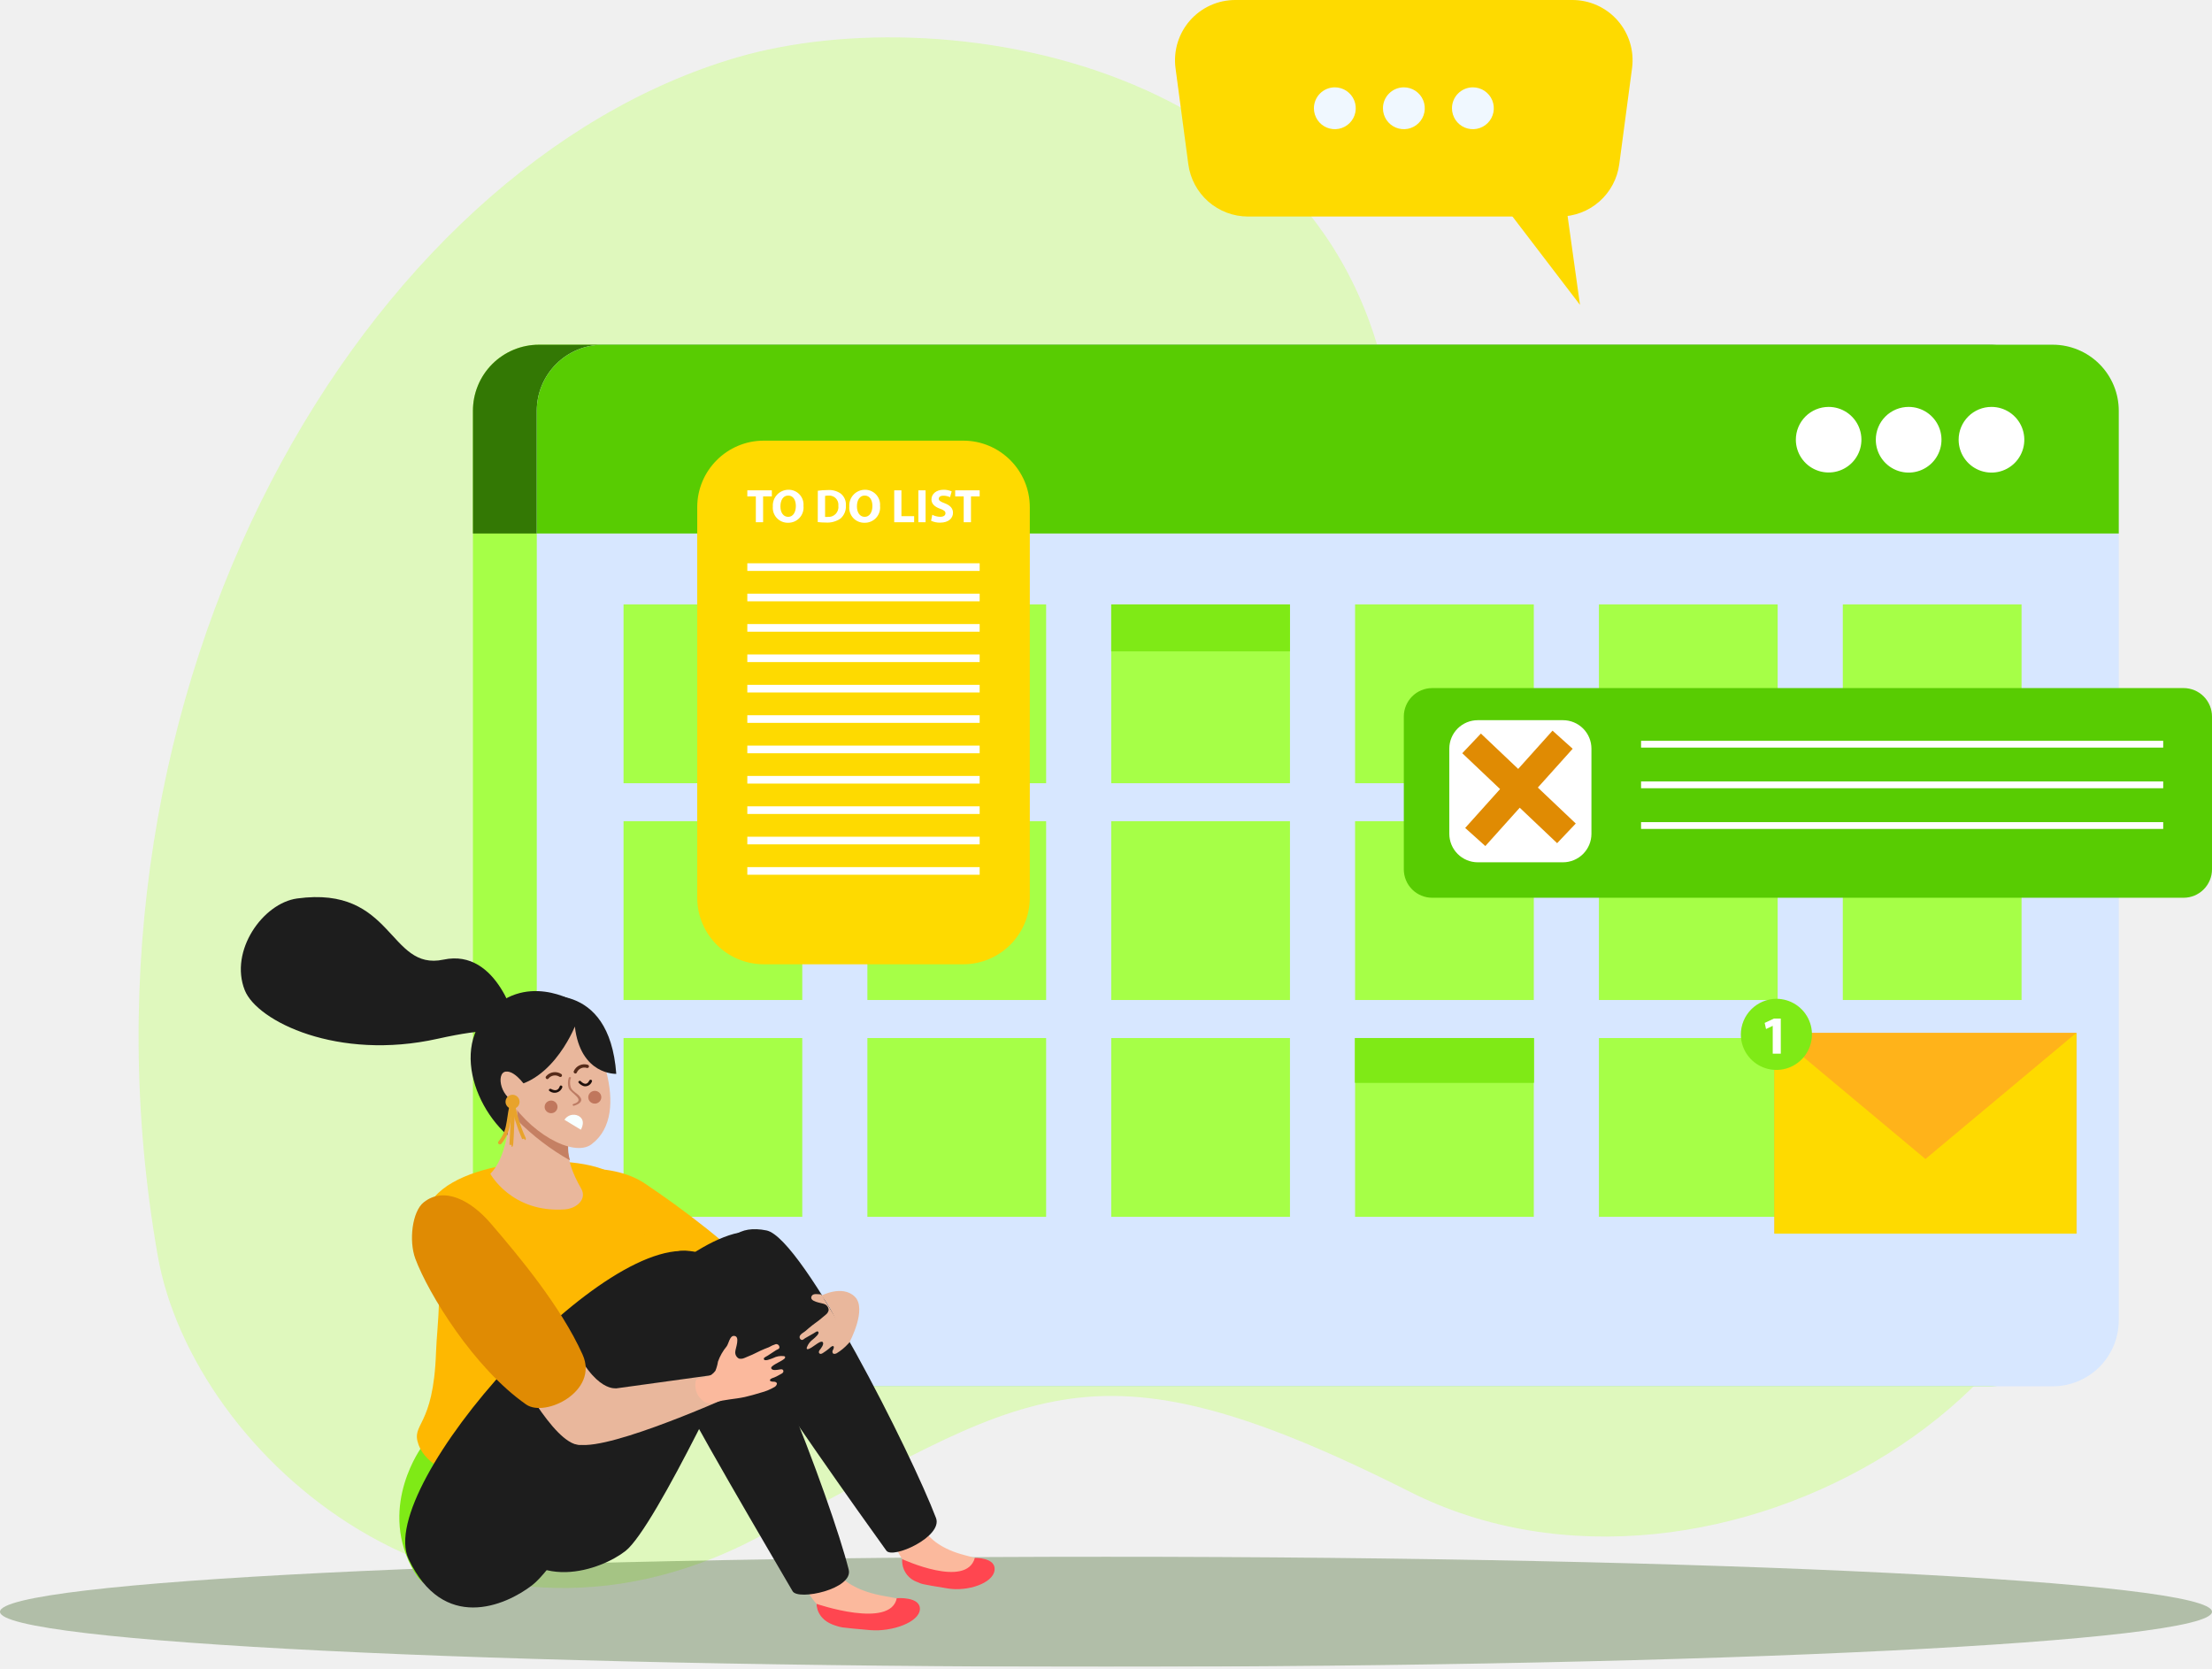
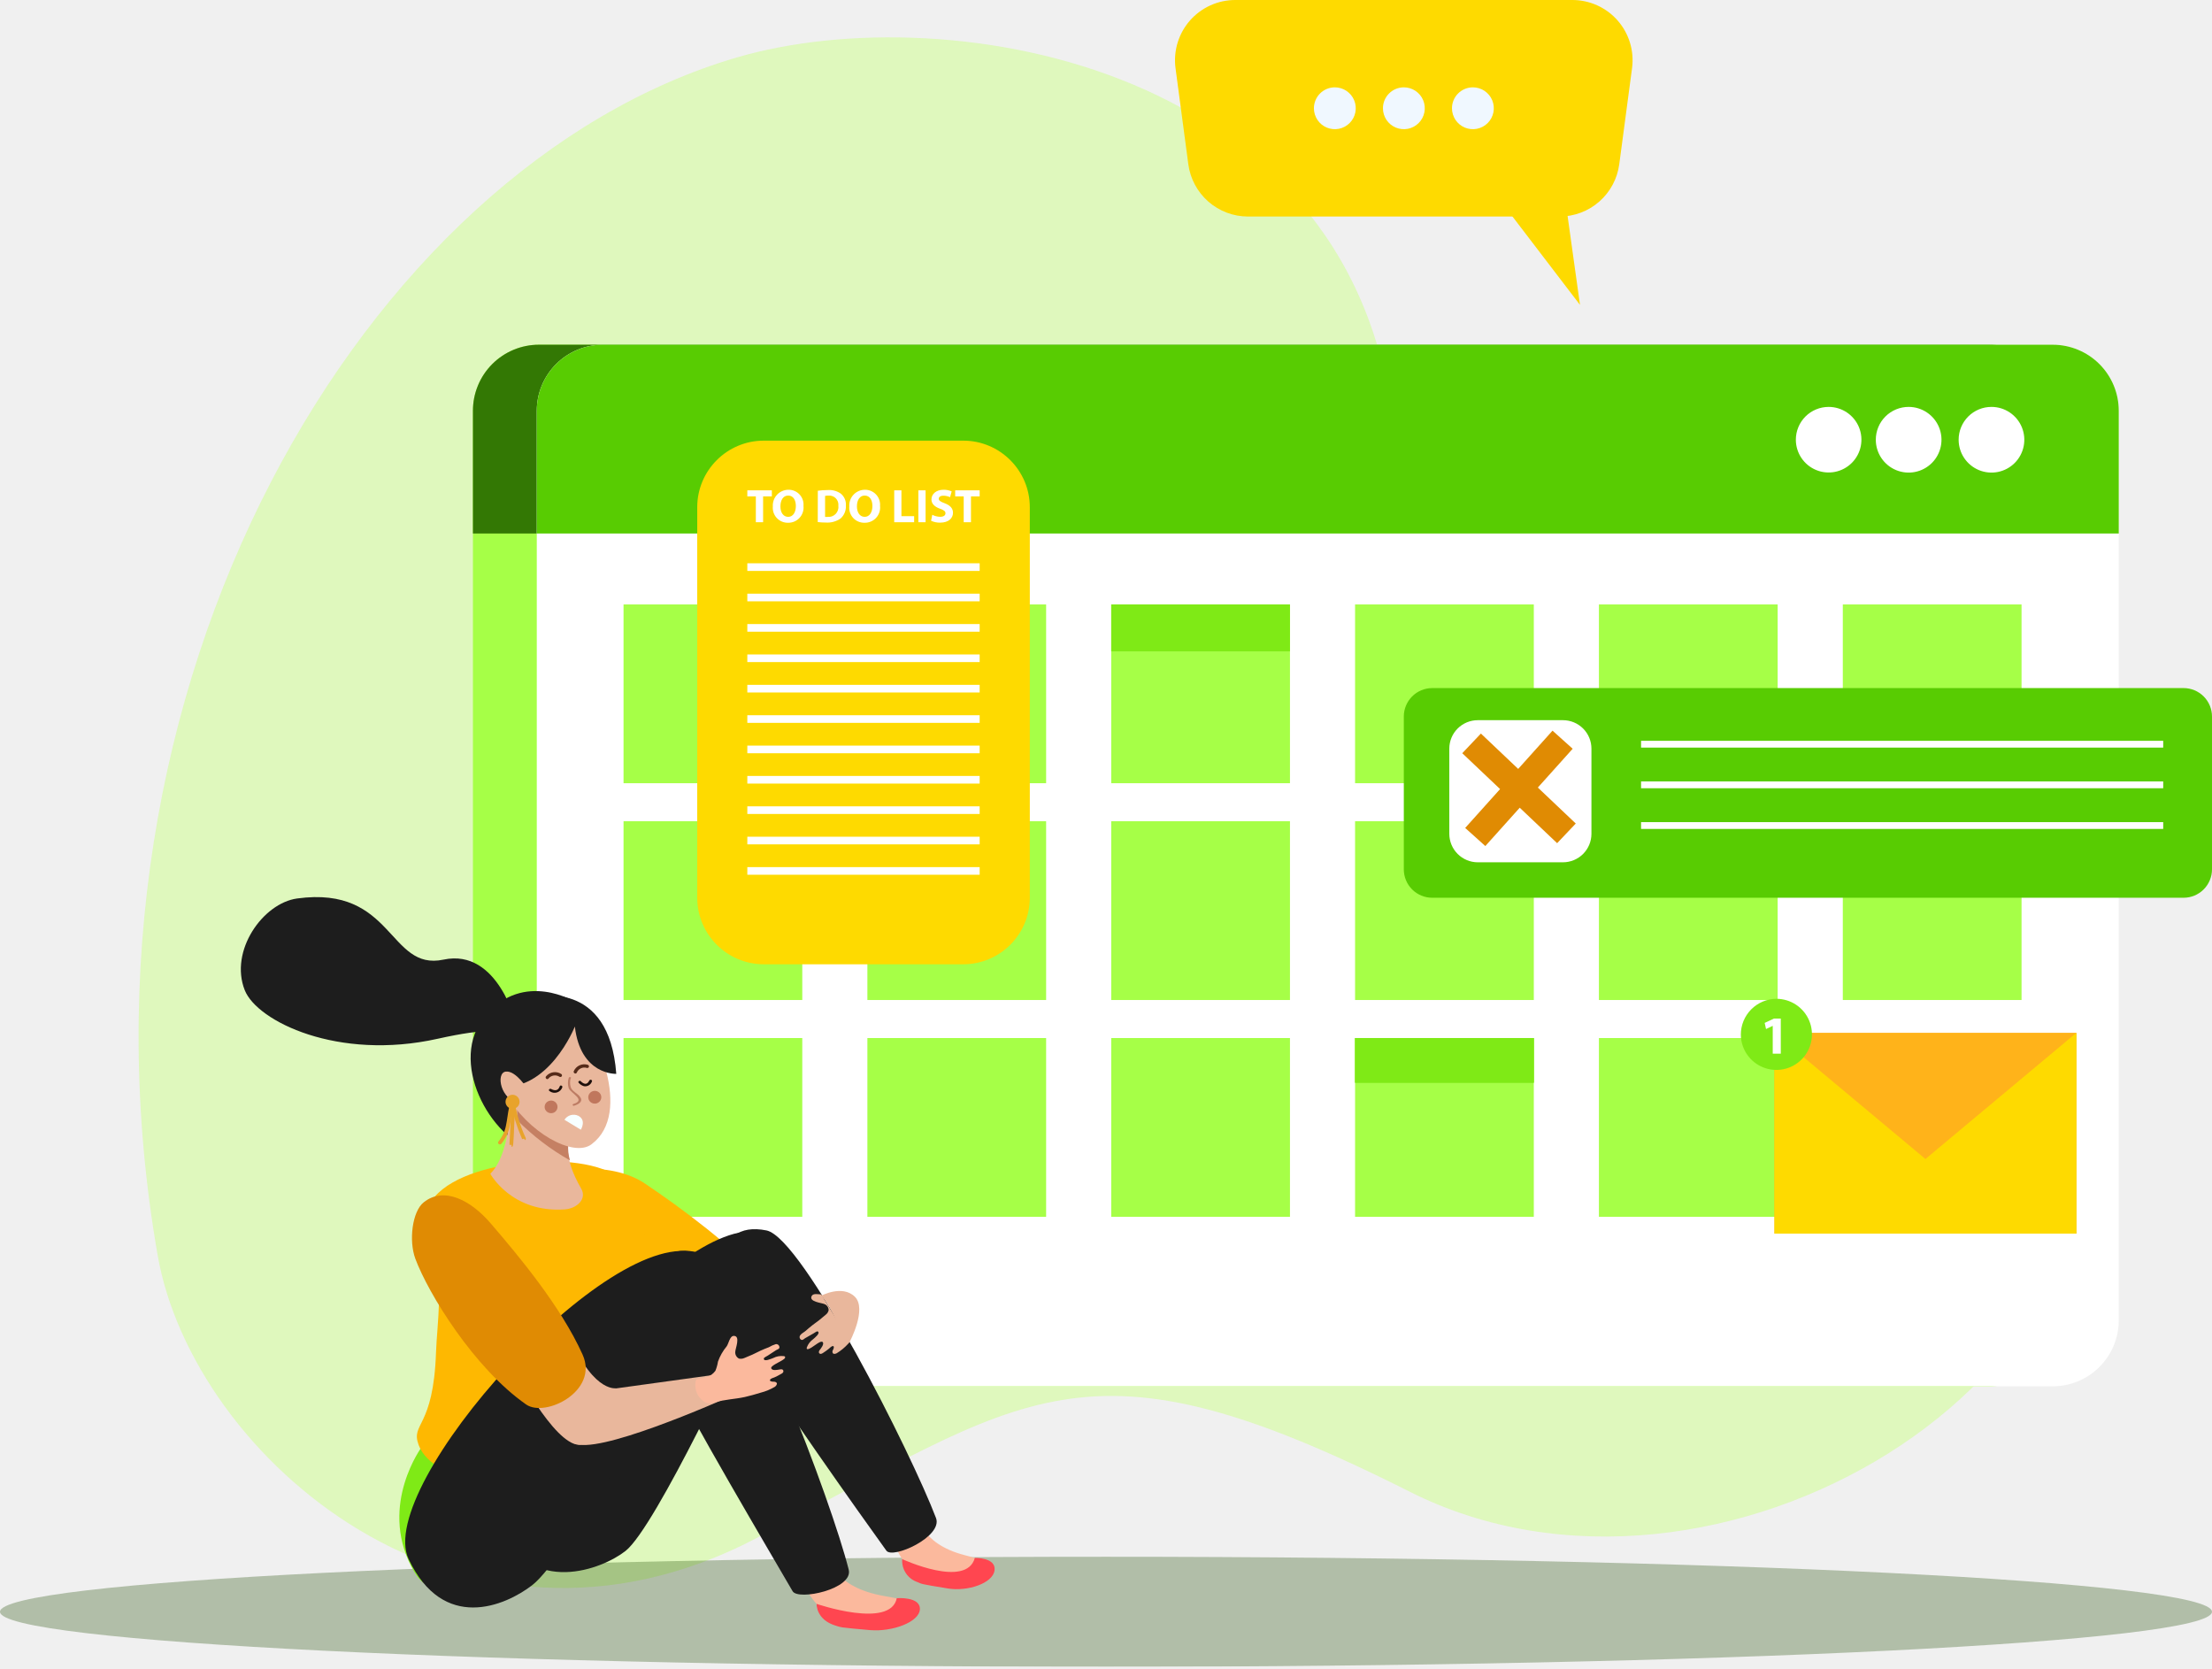
<svg xmlns="http://www.w3.org/2000/svg" width="423" height="319" viewBox="0 0 423 319" fill="none">
  <g clip-path="url(#clip0_1061_266)">
    <mask id="mask0_1061_266" style="mask-type:luminance" maskUnits="userSpaceOnUse" x="0" y="0" width="423" height="319">
      <path d="M423 0H0V318.69H423V0Z" fill="white" />
    </mask>
    <g mask="url(#mask0_1061_266)">
      <path d="M269.6 285.22C207.14 253.76 196.77 266.87 144.6 294.12C88.19 323.65 36.87 278.44 30.16 240.06C11 130.6 70 31.78 140.85 11C181.61 -0.94 260.85 12.55 266.68 84.09C269.34 116.62 255.16 146.27 290.21 158.53C326.47 171.21 381.84 141.89 397.3 203.03C412.62 263.67 328 314.63 269.6 285.22Z" fill="#CEFF8A" fill-opacity="0.5" />
      <path d="M423 308.17C423 313.98 328.31 318.69 211.5 318.69C94.69 318.69 0 314 0 308.17C0 302.34 94.69 297.65 211.5 297.65C328.31 297.65 423 302.36 423 308.17Z" fill="#204B03" fill-opacity="0.3" />
      <path d="M90.44 252.42C90.438 254.078 90.762 255.721 91.394 257.253C92.027 258.786 92.955 260.179 94.126 261.353C95.297 262.527 96.688 263.459 98.219 264.095C99.751 264.731 101.392 265.059 103.05 265.06H380.33C381.993 265.065 383.641 264.742 385.178 264.109C386.716 263.476 388.113 262.546 389.291 261.372C390.468 260.197 391.401 258.802 392.038 257.266C392.675 255.73 393.002 254.083 393 252.42V78.55C393.002 76.891 392.676 75.247 392.042 73.714C391.408 72.18 390.478 70.787 389.305 69.613C388.132 68.439 386.739 67.508 385.206 66.873C383.673 66.237 382.03 65.91 380.37 65.91H103.05C101.392 65.912 99.751 66.24 98.219 66.876C96.688 67.512 95.297 68.443 94.126 69.617C92.955 70.791 92.027 72.184 91.394 73.717C90.762 75.25 90.438 76.892 90.44 78.55V252.42Z" fill="#A6FF47" />
      <path d="M103.05 65.91H380.33C381.993 65.905 383.641 66.228 385.178 66.861C386.716 67.494 388.113 68.424 389.291 69.599C390.468 70.773 391.401 72.168 392.038 73.705C392.675 75.241 393.002 76.887 393 78.55V102H90.44V78.55C90.438 76.892 90.762 75.25 91.394 73.717C92.027 72.184 92.955 70.791 94.126 69.617C95.297 68.443 96.688 67.512 98.219 66.876C99.751 66.24 101.392 65.912 103.05 65.91Z" fill="#337804" />
      <path d="M362.34 84.08C362.342 85.32 362.711 86.531 363.401 87.561C364.092 88.59 365.072 89.392 366.217 89.865C367.363 90.338 368.624 90.461 369.839 90.218C371.055 89.975 372.171 89.377 373.047 88.5C373.923 87.623 374.519 86.505 374.76 85.289C375.001 84.073 374.876 82.813 374.402 81.668C373.927 80.523 373.123 79.544 372.092 78.856C371.061 78.167 369.85 77.8 368.61 77.8C367.785 77.799 366.969 77.96 366.207 78.275C365.445 78.591 364.752 79.053 364.17 79.637C363.587 80.22 363.126 80.913 362.812 81.676C362.498 82.438 362.337 83.255 362.34 84.08Z" fill="white" />
      <path d="M346.49 84.08C346.49 85.322 346.858 86.535 347.548 87.568C348.238 88.6 349.218 89.405 350.365 89.881C351.512 90.356 352.774 90.481 353.992 90.24C355.21 89.998 356.329 89.401 357.207 88.524C358.086 87.647 358.685 86.529 358.928 85.311C359.172 84.094 359.049 82.831 358.575 81.683C358.101 80.536 357.298 79.554 356.267 78.863C355.235 78.172 354.022 77.802 352.78 77.8C351.954 77.797 351.136 77.958 350.372 78.272C349.609 78.587 348.915 79.049 348.33 79.633C347.746 80.216 347.282 80.909 346.967 81.673C346.651 82.436 346.489 83.254 346.49 84.08Z" fill="white" />
      <path d="M331.21 84.08C331.212 85.319 331.581 86.53 332.271 87.559C332.961 88.589 333.94 89.391 335.085 89.864C336.23 90.338 337.49 90.461 338.706 90.219C339.921 89.977 341.037 89.38 341.914 88.503C342.79 87.627 343.387 86.511 343.629 85.296C343.871 84.08 343.748 82.82 343.275 81.675C342.801 80.53 341.999 79.55 340.97 78.861C339.94 78.171 338.729 77.802 337.49 77.8C336.665 77.799 335.848 77.96 335.085 78.275C334.323 78.59 333.63 79.053 333.046 79.636C332.463 80.22 332 80.912 331.685 81.675C331.37 82.438 331.209 83.255 331.21 84.08Z" fill="white" />
-       <path d="M102.65 252.42C102.648 254.078 102.972 255.721 103.604 257.253C104.237 258.786 105.165 260.179 106.336 261.353C107.507 262.527 108.898 263.459 110.429 264.095C111.961 264.731 113.602 265.059 115.26 265.06H392.54C394.2 265.06 395.843 264.733 397.376 264.098C398.909 263.462 400.302 262.531 401.475 261.357C402.648 260.184 403.578 258.79 404.212 257.257C404.846 255.723 405.172 254.08 405.17 252.42V78.55C405.172 76.891 404.846 75.247 404.212 73.714C403.578 72.18 402.648 70.787 401.475 69.613C400.302 68.439 398.909 67.508 397.376 66.873C395.843 66.237 394.2 65.91 392.54 65.91H115.26C113.602 65.912 111.961 66.24 110.429 66.876C108.898 67.512 107.507 68.443 106.336 69.617C105.165 70.791 104.237 72.184 103.604 73.717C102.972 75.25 102.648 76.892 102.65 78.55V252.42Z" fill="#D7E7FF" />
+       <path d="M102.65 252.42C102.648 254.078 102.972 255.721 103.604 257.253C104.237 258.786 105.165 260.179 106.336 261.353C107.507 262.527 108.898 263.459 110.429 264.095C111.961 264.731 113.602 265.059 115.26 265.06H392.54C394.2 265.06 395.843 264.733 397.376 264.098C398.909 263.462 400.302 262.531 401.475 261.357C402.648 260.184 403.578 258.79 404.212 257.257C404.846 255.723 405.172 254.08 405.17 252.42V78.55C405.172 76.891 404.846 75.247 404.212 73.714C403.578 72.18 402.648 70.787 401.475 69.613C400.302 68.439 398.909 67.508 397.376 66.873C395.843 66.237 394.2 65.91 392.54 65.91H115.26C113.602 65.912 111.961 66.24 110.429 66.876C108.898 67.512 107.507 68.443 106.336 69.617C105.165 70.791 104.237 72.184 103.604 73.717C102.972 75.25 102.648 76.892 102.65 78.55V252.42Z" fill="white" />
      <path d="M115.26 65.91H392.54C394.2 65.91 395.843 66.237 397.376 66.873C398.909 67.508 400.302 68.439 401.475 69.613C402.648 70.787 403.578 72.18 404.212 73.714C404.846 75.247 405.172 76.891 405.17 78.55V102H102.65V78.55C102.648 76.892 102.972 75.25 103.604 73.717C104.237 72.184 105.165 70.791 106.336 69.617C107.507 68.443 108.898 67.512 110.429 66.876C111.961 66.24 113.602 65.912 115.26 65.91Z" fill="#58CC02" />
      <path d="M374.55 84.08C374.55 85.322 374.918 86.536 375.608 87.569C376.298 88.602 377.279 89.406 378.427 89.882C379.574 90.357 380.837 90.481 382.055 90.239C383.273 89.997 384.392 89.399 385.27 88.52C386.149 87.642 386.747 86.523 386.989 85.305C387.231 84.087 387.107 82.824 386.632 81.677C386.156 80.529 385.352 79.548 384.319 78.858C383.286 78.168 382.072 77.8 380.83 77.8C380.005 77.799 379.188 77.96 378.425 78.275C377.663 78.59 376.97 79.053 376.386 79.636C375.803 80.22 375.34 80.912 375.025 81.675C374.71 82.438 374.548 83.255 374.55 84.08Z" fill="white" />
      <path d="M358.71 84.08C358.71 85.322 359.078 86.535 359.768 87.568C360.457 88.6 361.437 89.405 362.584 89.881C363.731 90.356 364.994 90.481 366.211 90.24C367.429 89.998 368.548 89.401 369.427 88.524C370.306 87.647 370.905 86.529 371.148 85.311C371.392 84.094 371.269 82.831 370.795 81.683C370.321 80.536 369.518 79.554 368.486 78.863C367.455 78.172 366.242 77.802 365 77.8C364.174 77.797 363.356 77.958 362.592 78.272C361.828 78.587 361.134 79.049 360.55 79.633C359.965 80.216 359.502 80.909 359.186 81.673C358.871 82.436 358.709 83.254 358.71 84.08Z" fill="white" />
      <path d="M343.42 84.08C343.422 85.319 343.791 86.53 344.481 87.559C345.17 88.589 346.15 89.391 347.295 89.864C348.44 90.338 349.7 90.461 350.916 90.219C352.131 89.977 353.247 89.38 354.123 88.503C355 87.627 355.597 86.511 355.839 85.296C356.081 84.08 355.958 82.82 355.485 81.675C355.011 80.53 354.209 79.55 353.18 78.861C352.15 78.171 350.939 77.802 349.7 77.8C348.875 77.799 348.058 77.96 347.295 78.275C346.533 78.59 345.84 79.053 345.256 79.636C344.673 80.22 344.21 80.912 343.895 81.675C343.58 82.438 343.419 83.255 343.42 84.08Z" fill="white" />
      <path d="M153.42 115.57H119.24V149.75H153.42V115.57Z" fill="#A6FF47" />
      <path d="M200.05 115.57H165.87V149.75H200.05V115.57Z" fill="#A6FF47" />
      <path d="M246.68 115.57H212.5V149.75H246.68V115.57Z" fill="#A6FF47" />
      <path d="M293.31 115.57H259.13V149.75H293.31V115.57Z" fill="#A6FF47" />
      <path d="M339.94 115.57H305.76V149.75H339.94V115.57Z" fill="#A6FF47" />
      <path d="M386.58 115.57H352.4V149.75H386.58V115.57Z" fill="#A6FF47" />
      <path d="M153.42 157.02H119.24V191.2H153.42V157.02Z" fill="#A6FF47" />
      <path d="M200.05 157.02H165.87V191.2H200.05V157.02Z" fill="#A6FF47" />
      <path d="M246.68 157.02H212.5V191.2H246.68V157.02Z" fill="#A6FF47" />
      <path d="M293.31 157.02H259.13V191.2H293.31V157.02Z" fill="#A6FF47" />
      <path d="M339.94 157.02H305.76V191.2H339.94V157.02Z" fill="#A6FF47" />
      <path d="M386.58 157.02H352.4V191.2H386.58V157.02Z" fill="#A6FF47" />
      <path d="M153.42 198.47H119.24V232.65H153.42V198.47Z" fill="#A6FF47" />
      <path d="M200.05 198.47H165.87V232.65H200.05V198.47Z" fill="#A6FF47" />
      <path d="M246.68 198.47H212.5V232.65H246.68V198.47Z" fill="#A6FF47" />
      <path d="M293.31 198.47H259.13V232.65H293.31V198.47Z" fill="#A6FF47" />
      <path d="M339.94 198.47H305.76V232.65H339.94V198.47Z" fill="#A6FF47" />
      <path d="M386.58 198.47H352.4V232.65H386.58V198.47Z" fill="#A6FF47" />
      <path d="M423 166.22C422.998 167.659 422.425 169.038 421.407 170.056C420.389 171.074 419.01 171.647 417.57 171.65H273.88C273.167 171.65 272.461 171.509 271.802 171.236C271.143 170.963 270.545 170.563 270.041 170.059C269.536 169.555 269.136 168.956 268.864 168.298C268.591 167.639 268.45 166.933 268.45 166.22V137C268.45 135.559 269.022 134.176 270.04 133.156C271.058 132.137 272.439 131.562 273.88 131.56H417.57C419.011 131.562 420.392 132.137 421.41 133.156C422.428 134.176 423 135.559 423 137V166.22Z" fill="#58CC02" />
      <path d="M304.33 159.43C304.328 160.872 303.754 162.254 302.734 163.274C301.715 164.294 300.332 164.868 298.89 164.87H282.59C281.148 164.868 279.766 164.294 278.747 163.274C277.727 162.254 277.153 160.872 277.15 159.43V143.13C277.153 141.689 277.727 140.308 278.747 139.29C279.767 138.272 281.149 137.7 282.59 137.7H298.89C300.331 137.7 301.714 138.272 302.734 139.29C303.753 140.308 304.328 141.689 304.33 143.13V159.43Z" fill="white" />
      <path d="M413.67 141.64H313.82V142.94H413.67V141.64Z" fill="white" />
      <path d="M413.67 149.41H313.82V150.71H413.67V149.41Z" fill="white" />
      <path d="M413.67 157.19H313.82V158.49H413.67V157.19Z" fill="white" />
      <path d="M283.192 140.254L279.628 144.013L297.768 161.215L301.333 157.457L283.192 140.254Z" fill="#E08B03" />
      <path d="M296.888 139.702L280.186 158.304L284.04 161.764L300.742 143.162L296.888 139.702Z" fill="#E08B03" />
      <path d="M246.68 115.57H212.5V124.54H246.68V115.57Z" fill="#7FEA16" />
      <path d="M293.31 198.47H259.13V207.01H293.31V198.47Z" fill="#7FEA16" />
      <path d="M387.1 198.47H352.77V207.01H387.1V198.47Z" fill="#7FEA16" />
      <path d="M184.19 84.25H146.07C139.034 84.25 133.33 89.954 133.33 96.99V171.63C133.33 178.666 139.034 184.37 146.07 184.37H184.19C191.226 184.37 196.93 178.666 196.93 171.63V96.99C196.93 89.954 191.226 84.25 184.19 84.25Z" fill="#FEDA00" />
      <path d="M144.54 94.91H142.91V93.75H147.6V94.91H145.93V99.85H144.54V94.91Z" fill="white" />
      <path d="M153.65 96.73C153.695 97.145 153.65 97.565 153.518 97.961C153.386 98.357 153.171 98.72 152.886 99.025C152.602 99.331 152.255 99.572 151.869 99.731C151.483 99.891 151.067 99.965 150.65 99.95C150.252 99.953 149.858 99.873 149.493 99.714C149.128 99.555 148.8 99.322 148.531 99.029C148.261 98.736 148.056 98.39 147.929 98.013C147.801 97.636 147.754 97.236 147.79 96.84C147.763 96.429 147.82 96.018 147.959 95.63C148.097 95.243 148.314 94.888 148.595 94.588C148.876 94.288 149.216 94.049 149.594 93.886C149.972 93.723 150.379 93.639 150.79 93.64C151.187 93.635 151.58 93.714 151.944 93.871C152.309 94.028 152.636 94.259 152.906 94.55C153.175 94.842 153.38 95.186 153.509 95.561C153.637 95.937 153.685 96.335 153.65 96.73ZM149.24 96.82C149.24 98.01 149.8 98.82 150.73 98.82C151.66 98.82 152.19 97.93 152.19 96.75C152.19 95.57 151.67 94.75 150.72 94.75C149.77 94.75 149.24 95.63 149.24 96.82Z" fill="white" />
      <path d="M156.39 93.83C157.009 93.74 157.634 93.696 158.26 93.7C159.144 93.627 160.027 93.86 160.76 94.36C161.101 94.632 161.371 94.985 161.546 95.385C161.72 95.786 161.793 96.224 161.76 96.66C161.788 97.118 161.713 97.578 161.54 98.003C161.367 98.429 161.1 98.811 160.76 99.12C159.939 99.7 158.943 99.979 157.94 99.91C157.419 99.911 156.898 99.881 156.38 99.82L156.39 93.83ZM157.78 98.83C157.94 98.841 158.1 98.841 158.26 98.83C158.543 98.858 158.83 98.821 159.097 98.723C159.365 98.625 159.607 98.468 159.805 98.263C160.003 98.058 160.152 97.811 160.241 97.54C160.331 97.27 160.357 96.982 160.32 96.7C160.35 96.439 160.321 96.176 160.235 95.928C160.15 95.681 160.009 95.456 159.825 95.269C159.641 95.083 159.417 94.941 159.17 94.852C158.924 94.764 158.66 94.733 158.4 94.76C158.192 94.754 157.983 94.775 157.78 94.82V98.83Z" fill="white" />
      <path d="M168.29 96.73C168.335 97.145 168.29 97.565 168.158 97.961C168.026 98.357 167.811 98.72 167.526 99.025C167.242 99.331 166.895 99.572 166.509 99.731C166.123 99.891 165.708 99.965 165.29 99.95C164.891 99.956 164.494 99.877 164.127 99.72C163.759 99.563 163.429 99.33 163.157 99.037C162.886 98.743 162.679 98.396 162.55 98.018C162.421 97.639 162.374 97.238 162.41 96.84C162.383 96.429 162.44 96.018 162.579 95.63C162.717 95.243 162.934 94.888 163.215 94.588C163.496 94.288 163.836 94.049 164.214 93.886C164.592 93.723 164.999 93.639 165.41 93.64C165.808 93.636 166.202 93.715 166.567 93.871C166.932 94.028 167.261 94.259 167.532 94.55C167.803 94.84 168.01 95.184 168.141 95.56C168.271 95.935 168.322 96.334 168.29 96.73ZM163.87 96.82C163.87 98.01 164.44 98.82 165.36 98.82C166.28 98.82 166.83 97.93 166.83 96.75C166.83 95.57 166.3 94.75 165.35 94.75C164.4 94.75 163.87 95.63 163.87 96.82Z" fill="white" />
      <path d="M171 93.75H172.38V98.69H174.81V99.85H171V93.75Z" fill="white" />
      <path d="M177 93.75V99.85H175.62V93.75H177Z" fill="white" />
      <path d="M178.28 98.43C178.751 98.671 179.271 98.801 179.8 98.81C180.44 98.81 180.8 98.54 180.8 98.14C180.8 97.74 180.51 97.55 179.8 97.28C178.8 96.93 178.12 96.37 178.12 95.49C178.12 94.49 178.99 93.64 180.43 93.64C180.966 93.633 181.497 93.738 181.99 93.95L181.68 95.06C181.279 94.874 180.842 94.778 180.4 94.78C179.8 94.78 179.52 95.04 179.52 95.37C179.52 95.7 179.86 95.93 180.65 96.22C181.73 96.63 182.24 97.22 182.24 98.04C182.24 99.04 181.45 99.93 179.77 99.93C179.177 99.941 178.589 99.818 178.05 99.57L178.28 98.43Z" fill="white" />
      <path d="M184.29 94.91H182.66V93.75H187.34V94.91H185.68V99.85H184.29V94.91Z" fill="white" />
      <path d="M187.34 107.7H142.91V109.16H187.34V107.7Z" fill="white" />
      <path d="M187.34 113.51H142.91V114.97H187.34V113.51Z" fill="white" />
      <path d="M187.34 119.32H142.91V120.78H187.34V119.32Z" fill="white" />
      <path d="M187.34 125.13H142.91V126.59H187.34V125.13Z" fill="white" />
      <path d="M187.34 130.94H142.91V132.4H187.34V130.94Z" fill="white" />
      <path d="M187.34 136.75H142.91V138.21H187.34V136.75Z" fill="white" />
      <path d="M187.34 142.56H142.91V144.02H187.34V142.56Z" fill="white" />
      <path d="M187.34 148.36H142.91V149.82H187.34V148.36Z" fill="white" />
      <path d="M187.34 154.17H142.91V155.63H187.34V154.17Z" fill="white" />
      <path d="M187.34 159.98H142.91V161.44H187.34V159.98Z" fill="white" />
      <path d="M187.34 165.79H142.91V167.25H187.34V165.79Z" fill="white" />
      <path d="M293.31 198.47H259.13V207.01H293.31V198.47Z" fill="#7FEA16" />
      <path d="M123.3 226.27C116.76 221.89 104.91 222.94 101.89 227.4C100.25 229.83 105.54 235.71 107.77 238.9C111.68 244.52 127.16 255.24 139.58 258.81C144.12 260.12 152.71 251.65 147.14 245.81C139.83 238.05 130.43 231.06 123.3 226.27Z" fill="#FEB801" />
      <path d="M170.31 293.22C170.31 293.22 172.31 300.74 177.54 302.22C182.77 303.7 185.47 303.61 189.54 300.69C191.33 299.4 187.84 298.21 184.43 297.33C175.78 295.1 175.43 289.46 175.43 289.46L170.31 293.22Z" fill="#FBB99D" />
      <path d="M172.53 298.1C172.53 298.1 184.79 303.78 186.42 297.87C186.42 297.87 190.52 297.76 190.19 300.25C189.86 302.74 185.04 304.32 181.3 303.72C175.71 302.82 176.3 302.85 175.46 302.5C174.551 302.199 173.768 301.602 173.237 300.805C172.706 300.007 172.457 299.055 172.53 298.1Z" fill="#FF4650" />
      <path d="M142.63 254.83C142.63 254.83 125.47 291.92 119.63 296.53C115.1 300.11 101.63 305.15 95.7 292.36C89.77 279.57 131.22 230.36 146.09 235.87C159.59 240.9 142.63 254.83 142.63 254.83Z" fill="#1D1D1D" />
      <path d="M179 290.26C174.32 277.94 153.56 236.7 146.59 235.26C135.89 233.1 135.83 245.73 143.15 258.12C147.88 266.12 164.49 289.55 169.49 296.47C170.67 298.18 180.31 293.82 179 290.26Z" fill="#1D1D1D" />
      <path d="M153.19 302C153.19 302 156.19 309.3 162.13 310.44C168.07 311.58 171.04 311.33 175.24 308.19C177.08 306.81 173.1 305.85 169.24 305.19C159.45 303.53 158.51 297.98 158.51 297.98L153.19 302Z" fill="#FBB99D" />
      <path d="M156.16 306.66C156.16 306.66 170.31 311.51 171.49 305.57C171.49 305.57 176.01 305.21 175.91 307.68C175.81 310.15 170.64 312.02 166.44 311.68C160.17 311.14 160.87 311.13 159.86 310.84C156 309.7 156.16 306.66 156.16 306.66Z" fill="#FF4650" />
      <path d="M80.72 276.55C80.72 276.55 72.49 287.55 78.65 299.49C84.81 311.43 85.2 287.11 85.2 287.11C85.2 287.11 86.11 279.75 80.72 276.55Z" fill="#7FEA16" />
      <path d="M118.14 225.15C112 219.72 86.53 221.39 82.07 230.41C82.619 233.659 82.83 236.957 82.7 240.25C84.94 244.54 83.56 253.3 83.38 258.57C82.88 273.19 78.5 272 80.05 276.26C82.84 283.9 100.76 286.07 112.52 282.26C116.68 280.91 123.34 269.36 122.14 267.4C111.56 250.26 128 256.52 126.46 247.23C125.64 242.22 120.6 227.33 118.14 225.15Z" fill="#FEB801" />
      <path d="M126.32 248.55C125.849 249.794 125.076 250.9 124.07 251.77C121.07 254.19 117.18 252.7 114.2 251.03C113.58 250.69 113.11 251.68 113.72 252.03C116.95 253.84 121.06 255.26 124.39 252.91C125.806 251.885 126.857 250.435 127.39 248.77C127.6 248.09 126.52 247.9 126.31 248.56L126.32 248.55Z" fill="#2F7EDD" />
      <path d="M110.28 251.25C106.46 255.7 100.89 255.95 96.71 251.79C96.21 251.29 95.5 252.13 96 252.62C100.6 257.19 106.88 256.89 111.11 251.96C111.184 251.848 111.216 251.713 111.197 251.579C111.179 251.446 111.112 251.324 111.01 251.237C110.908 251.149 110.777 251.102 110.642 251.105C110.508 251.107 110.379 251.159 110.28 251.25Z" fill="#E08B03" />
      <path d="M129.46 260.45C129.46 260.45 108.46 298.01 101.75 303.1C96.56 307.1 84.75 312.1 78.14 298.1C71.53 284.1 116.66 233.71 133.54 239.66C148.86 245.08 129.46 260.45 129.46 260.45Z" fill="#1D1D1D" />
      <path d="M162.3 300.11C159.08 287.31 142.3 242.43 134.87 239.88C123.44 235.96 121.41 248.25 127.51 261.57C131.51 270.2 147.15 296.64 151.57 304.24C152.65 306.09 163.23 303.81 162.3 300.11Z" fill="#1D1D1D" />
      <path d="M97.45 260.37C98.45 261.45 105.77 276.03 110.71 276.25C114.29 276.41 117.71 265.43 117.71 265.43C117.71 265.43 112.88 266.21 108.21 253.69C104.31 243.14 97.45 260.37 97.45 260.37Z" fill="#E9B79C" />
      <path d="M112.09 276.28C120.29 275.95 142.67 265.65 142.67 265.65L138.16 262.65L110.25 266.5C110.25 266.5 103.89 276.59 112.09 276.28Z" fill="#E9B79C" />
      <path d="M136.81 262.09C137.041 261.524 137.205 260.934 137.3 260.33C137.68 259.271 138.241 258.286 138.96 257.42C139.34 256.92 139.54 255.42 140.33 255.42C141.64 255.42 140.64 257.8 140.61 258.42C140.574 258.689 140.624 258.963 140.751 259.203C140.878 259.443 141.077 259.638 141.32 259.76C141.655 259.832 142.005 259.797 142.32 259.66C143.374 259.249 144.405 258.781 145.41 258.26C145.94 258.01 146.48 257.8 147.03 257.59C147.444 257.34 147.887 257.142 148.35 257C148.436 256.987 148.524 256.993 148.608 257.017C148.692 257.041 148.77 257.083 148.837 257.14C148.903 257.197 148.956 257.268 148.993 257.347C149.03 257.426 149.049 257.512 149.05 257.6C149.05 257.94 148.68 257.99 148.43 258.14C147.88 258.48 147.33 258.84 146.79 259.21C146.67 259.28 146.08 259.57 146.07 259.73C146 260.51 147.6 259.73 147.85 259.66C148.479 259.331 149.195 259.202 149.9 259.29C150 259.29 150.1 259.35 150.14 259.44C150.18 259.53 150.08 259.73 149.96 259.82C149.26 260.37 148.37 260.65 147.68 261.22C147.57 261.31 147.45 261.44 147.48 261.58C147.59 262.16 148.73 261.9 149.11 261.84C149.49 261.78 149.65 261.79 149.77 262C149.804 262.073 149.816 262.154 149.806 262.234C149.795 262.313 149.762 262.389 149.71 262.45C149.599 262.565 149.467 262.657 149.32 262.72C148.912 262.96 148.492 263.177 148.06 263.37C147.84 263.44 147.2 263.62 147.24 263.93C147.247 263.96 147.261 263.987 147.28 264.012C147.299 264.036 147.323 264.056 147.35 264.07C147.55 264.163 147.77 264.201 147.99 264.18C148.21 264.18 148.47 264.26 148.55 264.46C148.63 264.66 148.42 264.98 148.2 265.14C147.346 265.65 146.423 266.034 145.46 266.28C144.46 266.59 143.46 266.87 142.46 267.1C140.56 267.53 138.55 267.55 136.7 268.15C136.423 268.255 136.134 268.326 135.84 268.36C135.278 268.352 134.739 268.135 134.33 267.75C133.912 267.413 133.574 266.988 133.339 266.506C133.104 266.024 132.978 265.496 132.97 264.96C132.97 264.62 132.97 263.96 133.23 263.73C133.523 263.615 133.835 263.551 134.15 263.54C134.49 263.481 134.824 263.394 135.15 263.28C135.819 263.076 136.402 262.658 136.81 262.09Z" fill="#FBB99D" />
      <path d="M93.81 233.88C90.06 229.51 84.91 226.78 81.03 229.88C78.83 231.61 78.14 237.22 79.43 240.68C81.91 247.34 90.64 261.58 100.62 268.54C104.28 271.09 114.56 265.99 111.41 259C107.26 249.77 99.08 240 93.81 233.88Z" fill="#E08B03" />
      <path d="M160 258.74C159.76 258.86 159.44 258.94 159.27 258.74C159.213 258.65 159.182 258.546 159.182 258.44C159.182 258.334 159.213 258.23 159.27 258.14C159.386 257.964 159.451 257.76 159.46 257.55C159.458 257.521 159.45 257.492 159.436 257.466C159.422 257.44 159.403 257.418 159.38 257.4C159.14 257.23 158.71 257.7 158.55 257.84C158.198 258.127 157.831 258.394 157.45 258.64C157.326 258.733 157.187 258.804 157.04 258.85C156.967 258.869 156.889 258.866 156.818 258.841C156.747 258.816 156.685 258.77 156.64 258.71C156.51 258.51 156.64 258.26 156.79 258.07C156.94 257.88 157.73 256.92 157.28 256.57C157.17 256.48 157.01 256.57 156.88 256.57C156.1 256.91 155.47 257.57 154.7 257.9C154.56 257.96 154.38 258.01 154.29 257.9C154.255 257.813 154.255 257.717 154.29 257.63C154.521 256.992 154.944 256.44 155.5 256.05C155.7 255.87 157.03 254.84 156.34 254.56C156.2 254.5 155.7 254.88 155.58 254.94C155.03 255.25 154.49 255.55 153.95 255.87C153.72 256.02 153.53 256.28 153.22 256.16C153.145 256.123 153.08 256.069 153.029 256.004C152.977 255.938 152.94 255.863 152.921 255.782C152.902 255.701 152.901 255.616 152.918 255.535C152.935 255.453 152.97 255.377 153.02 255.31C153.24 254.96 153.78 254.72 154.09 254.44C154.4 254.16 154.93 253.7 155.38 253.36C156.26 252.737 157.108 252.07 157.92 251.36C158.193 251.153 158.385 250.855 158.46 250.52C158.464 250.26 158.386 250.005 158.237 249.791C158.088 249.577 157.875 249.416 157.63 249.33C157.12 249.1 154.63 248.9 155.22 247.79C155.5 247.26 156.39 247.45 157.05 247.5C158.81 250.29 160.64 253.38 162.47 256.63L162.18 256.94C161.545 257.644 160.81 258.25 160 258.74Z" fill="#E9B79C" />
      <path d="M162.46 256.61C162.46 256.61 165.87 250.26 163.46 247.92C161.05 245.58 157.02 247.75 157.02 247.75C157.869 248.577 158.549 249.562 159.02 250.65C160 252.48 161.32 256.2 162.46 256.61Z" fill="#E9B79C" />
      <path d="M110 191.57C110 191.57 100.23 185.49 92.86 194.14C85.49 202.79 93.69 217.65 102.35 220.14C103.19 220.37 98.35 208.59 99.66 205.43C99.79 205.11 100.05 204.8 100.16 204.43C100.221 204.18 100.268 203.926 100.3 203.67C100.449 202.993 100.636 202.326 100.86 201.67C101.285 200.415 101.827 199.203 102.48 198.05C103.485 196.239 104.79 194.613 106.34 193.24C106.945 192.713 107.618 192.269 108.34 191.92C108.6 191.83 109.62 191.35 110 191.57Z" fill="#1D1D1D" />
      <path d="M97.64 207.63C97.64 207.63 109.91 211.42 108.98 212.54C108.05 213.66 108.98 216.33 108.67 218.74C108.32 221.34 109.45 224.32 111.13 227.24C112.3 229.24 110.32 231.08 107.96 231.24C97.8 231.92 93.76 224.42 93.76 224.42C98.25 220 97.64 207.63 97.64 207.63Z" fill="#E9B79C" />
      <path d="M108.67 218.74C108.99 216.33 108.05 213.67 108.98 212.54C109.91 211.41 97.64 207.64 97.64 207.64C98.604 209.683 99.044 211.934 98.92 214.19C101.914 217.198 105.305 219.782 109 221.87C108.691 220.857 108.579 219.794 108.67 218.74Z" fill="#C58063" />
      <path d="M98.81 196.11C98.81 196.11 95.37 181.23 84.81 183.48C74.25 185.73 75.33 169.25 56.81 171.79C50.29 172.69 43.81 181.79 46.81 189.34C49.17 195.26 64.61 202.87 83.7 198.61C102.79 194.35 96.62 200.61 96.62 200.61L98.81 196.11Z" fill="#1D1D1D" />
      <path d="M110 192.79C113.68 196.69 121.2 212.73 113.11 218.79C109.67 221.39 100.91 216.54 96.74 209.14C95.02 206.14 95.42 199.67 98.74 194.33C100.22 191.92 105.73 188.23 110 192.79Z" fill="#E9B79C" />
      <path d="M109.93 196.27C109.93 196.27 104.88 209.07 94.93 207.74C94.93 207.74 92.57 195.74 102.44 190.65C102.44 190.65 116.51 187.03 117.85 205.32C117.85 205.32 111 205.61 109.93 196.27Z" fill="#1D1D1D" />
      <path d="M100.89 208.24C100.89 208.24 98.66 204.63 96.71 204.89C94.76 205.15 95.71 210.43 99.41 210.89C103.11 211.35 101.61 209.25 100.89 208.24Z" fill="#E9B79C" />
      <path d="M97.84 219.28L97.78 218.57V218.93L97.42 218.87C97.42 218.68 97.55 216.37 97.65 214.33C97.71 213.03 97.77 211.69 97.82 210.69C97.823 210.643 97.834 210.597 97.855 210.554C97.875 210.511 97.904 210.473 97.939 210.441C97.975 210.41 98.016 210.385 98.061 210.37C98.105 210.354 98.153 210.347 98.2 210.35C98.296 210.355 98.387 210.398 98.452 210.469C98.518 210.54 98.553 210.634 98.55 210.73C98.55 211.73 98.44 213.06 98.37 214.36C98.17 219.25 98.17 219.25 97.84 219.28Z" fill="#E8A32B" />
      <path d="M95.57 218.81C95.49 218.801 95.414 218.77 95.35 218.72C95.317 218.687 95.29 218.648 95.272 218.605C95.254 218.562 95.245 218.516 95.245 218.47C95.245 218.423 95.254 218.377 95.272 218.334C95.29 218.291 95.317 218.252 95.35 218.22C96.088 217.316 96.58 216.239 96.78 215.09C96.89 214.56 96.97 214.02 97.05 213.49C97.13 212.96 97.23 212.23 97.38 211.6C97.448 211.25 97.57 210.913 97.74 210.6C97.791 210.521 97.871 210.466 97.962 210.443C98.052 210.421 98.148 210.434 98.23 210.48C98.271 210.501 98.308 210.532 98.337 210.568C98.366 210.604 98.387 210.646 98.4 210.691C98.412 210.736 98.415 210.784 98.408 210.83C98.401 210.876 98.385 210.92 98.36 210.96C98.23 211.204 98.139 211.467 98.09 211.74C97.95 212.34 97.86 212.96 97.77 213.57C97.68 214.18 97.6 214.67 97.49 215.21C97.272 216.479 96.724 217.669 95.9 218.66C95.863 218.712 95.813 218.753 95.755 218.779C95.698 218.806 95.633 218.816 95.57 218.81Z" fill="#E8A32B" />
      <path d="M100.41 218L100 217.41L100.2 217.71L99.85 217.8L99.74 217.53C98.837 215.45 98.166 213.277 97.74 211.05C97.744 210.961 97.779 210.875 97.841 210.81C97.903 210.745 97.986 210.705 98.075 210.696C98.164 210.687 98.253 210.712 98.326 210.764C98.398 210.816 98.45 210.893 98.47 210.98C98.847 213.148 99.492 215.261 100.39 217.27C100.58 217.64 100.64 217.8 100.41 218Z" fill="#E8A32B" />
      <path d="M99.35 210.76C99.37 210.492 99.309 210.224 99.175 209.992C99.041 209.759 98.84 209.572 98.598 209.454C98.356 209.337 98.085 209.295 97.819 209.335C97.553 209.374 97.305 209.492 97.107 209.673C96.909 209.855 96.771 210.092 96.709 210.354C96.648 210.615 96.666 210.889 96.763 211.14C96.859 211.391 97.028 211.607 97.249 211.761C97.47 211.914 97.731 211.997 98 212C98.342 212.009 98.674 211.884 98.925 211.653C99.177 211.421 99.329 211.102 99.35 210.76Z" fill="#E8A32B" />
      <path d="M105.42 208.22L105.54 208.29C105.681 208.353 105.828 208.4 105.98 208.43C106.57 208.53 106.87 208.17 107.05 207.69C107.16 207.39 107.64 207.6 107.53 207.9C107.447 208.135 107.309 208.346 107.127 208.517C106.946 208.688 106.726 208.814 106.487 208.883C106.248 208.953 105.995 208.964 105.75 208.916C105.506 208.869 105.276 208.764 105.08 208.61C104.79 208.43 105.08 208.05 105.42 208.22Z" fill="#1E100C" />
      <path d="M111.07 206.74C111.206 206.885 111.364 207.006 111.54 207.1C112.1 207.39 112.45 207.1 112.71 206.58C112.85 206.29 113.34 206.5 113.19 206.79C113.083 207.097 112.87 207.355 112.589 207.518C112.309 207.682 111.979 207.739 111.66 207.68C111.272 207.562 110.925 207.337 110.66 207.03C110.44 206.79 110.87 206.5 111.09 206.74H111.07Z" fill="#1E100C" />
      <path d="M112.23 204.19C111.852 204.068 111.441 204.094 111.081 204.263C110.721 204.432 110.438 204.731 110.29 205.1C110.11 205.46 109.56 205.15 109.73 204.79C109.951 204.297 110.345 203.903 110.837 203.682C111.329 203.46 111.886 203.428 112.4 203.59C112.48 203.613 112.547 203.666 112.588 203.738C112.628 203.81 112.638 203.896 112.615 203.975C112.593 204.055 112.54 204.122 112.467 204.162C112.395 204.203 112.31 204.213 112.23 204.19Z" fill="#552B19" />
      <path d="M107 205.88C106.665 205.662 106.261 205.577 105.867 205.642C105.473 205.706 105.117 205.916 104.87 206.23C104.6 206.53 104.16 206.09 104.42 205.79C104.766 205.375 105.251 205.1 105.785 205.017C106.319 204.935 106.865 205.049 107.32 205.34C107.392 205.382 107.444 205.452 107.464 205.532C107.485 205.613 107.473 205.698 107.43 205.77C107.388 205.842 107.319 205.893 107.238 205.914C107.157 205.935 107.072 205.922 107 205.88Z" fill="#552B19" />
      <path d="M109.14 206.13C108.97 206.694 108.97 207.296 109.14 207.86C109.4 208.65 110.33 208.98 110.86 209.63C111.58 210.51 110.86 211.07 109.79 211.41C109.52 211.5 109.38 211.16 109.65 211.08C112.15 210.32 109.18 209.08 108.76 208.08C108.554 207.429 108.554 206.73 108.76 206.08C108.82 205.85 109.26 205.92 109.2 206.14L109.14 206.13Z" fill="#BD7C64" />
      <path d="M111.07 216C111.07 216 112.2 214.19 110.6 213.34C110.141 213.119 109.616 213.074 109.126 213.214C108.635 213.354 108.214 213.669 107.94 214.1L111.07 216Z" fill="#F8FFFF" />
      <path d="M104.22 212.05C104.341 212.352 104.574 212.596 104.87 212.73C105.167 212.864 105.503 212.878 105.81 212.77C105.96 212.716 106.098 212.634 106.216 212.527C106.333 212.42 106.429 212.29 106.497 212.146C106.565 212.002 106.603 211.846 106.611 211.688C106.618 211.529 106.594 211.37 106.54 211.22C106.426 210.915 106.195 210.669 105.899 210.534C105.603 210.399 105.265 210.387 104.96 210.5C104.809 210.553 104.671 210.635 104.552 210.741C104.433 210.848 104.336 210.977 104.267 211.121C104.199 211.265 104.159 211.421 104.151 211.581C104.143 211.74 104.166 211.9 104.22 212.05Z" fill="#C0775D" />
      <path d="M114.5 208.82C114.235 208.624 113.905 208.538 113.578 208.581C113.252 208.624 112.955 208.792 112.75 209.05C112.65 209.176 112.576 209.321 112.534 209.477C112.491 209.632 112.48 209.794 112.502 209.954C112.523 210.113 112.577 210.267 112.659 210.405C112.741 210.544 112.85 210.664 112.98 210.76C113.243 210.958 113.574 211.045 113.902 211.002C114.229 210.959 114.526 210.79 114.73 210.53C114.829 210.404 114.903 210.258 114.945 210.103C114.988 209.948 114.999 209.786 114.977 209.626C114.956 209.467 114.902 209.313 114.82 209.174C114.738 209.036 114.629 208.915 114.5 208.82Z" fill="#C0775D" />
      <path d="M397.07 197.47H339.33V235.86H397.07V197.47Z" fill="#FFB31A" />
      <path d="M339.33 197.47L368.2 221.6L397.07 197.47V235.86H339.33V197.47Z" fill="#FEDA00" />
      <path d="M332.9 197.82C332.91 199.162 333.317 200.472 334.071 201.584C334.824 202.696 335.889 203.559 337.133 204.066C338.376 204.573 339.742 204.701 341.057 204.433C342.373 204.165 343.58 203.513 344.526 202.56C345.472 201.607 346.115 200.396 346.373 199.078C346.632 197.76 346.494 196.396 345.978 195.156C345.462 193.916 344.59 192.857 343.473 192.112C342.356 191.367 341.043 190.97 339.7 190.97C337.892 190.98 336.161 191.707 334.886 192.991C333.612 194.275 332.898 196.011 332.9 197.82Z" fill="#7FEA16" />
      <path d="M339 196.14L337.72 196.75L337.46 195.58L339.23 194.75H340.54V201.46H339V196.14Z" fill="white" />
      <path d="M288.23 40.09L302.14 58.29L299.19 37.14L288.23 40.09Z" fill="#FEDA00" />
      <path d="M238.65 41.4H298.24C301.031 41.4 303.727 40.386 305.826 38.546C307.925 36.706 309.284 34.167 309.65 31.4L312.1 13C312.312 11.377 312.175 9.727 311.699 8.161C311.222 6.594 310.417 5.148 309.337 3.917C308.257 2.687 306.927 1.701 305.436 1.026C303.945 0.35 302.327 0 300.69 0H236.2C234.563 0.002 232.946 0.353 231.455 1.029C229.965 1.705 228.636 2.691 227.556 3.921C226.477 5.151 225.672 6.597 225.195 8.162C224.718 9.728 224.58 11.377 224.79 13L227.24 31.38C227.604 34.15 228.961 36.693 231.06 38.536C233.159 40.379 235.856 41.397 238.65 41.4Z" fill="#FEDA00" />
      <path d="M277.66 20.7C277.66 21.491 277.895 22.265 278.334 22.922C278.774 23.58 279.399 24.093 280.129 24.396C280.86 24.698 281.665 24.778 282.441 24.623C283.216 24.469 283.929 24.088 284.489 23.529C285.048 22.969 285.429 22.256 285.583 21.481C285.738 20.705 285.658 19.9 285.356 19.169C285.053 18.439 284.54 17.814 283.882 17.374C283.225 16.935 282.451 16.7 281.66 16.7C280.599 16.7 279.582 17.122 278.832 17.872C278.082 18.622 277.66 19.639 277.66 20.7Z" fill="#F0F8FF" />
      <path d="M264.46 20.7C264.46 21.491 264.695 22.265 265.134 22.922C265.574 23.58 266.198 24.093 266.929 24.396C267.66 24.698 268.464 24.778 269.24 24.623C270.016 24.469 270.729 24.088 271.288 23.529C271.848 22.969 272.229 22.256 272.383 21.481C272.537 20.705 272.458 19.9 272.155 19.169C271.853 18.439 271.34 17.814 270.682 17.374C270.024 16.935 269.251 16.7 268.46 16.7C267.399 16.7 266.382 17.122 265.632 17.872C264.881 18.622 264.46 19.639 264.46 20.7Z" fill="#F0F8FF" />
      <path d="M251.26 20.7C251.26 21.491 251.494 22.265 251.934 22.922C252.373 23.58 252.998 24.093 253.729 24.396C254.46 24.698 255.264 24.778 256.04 24.623C256.816 24.469 257.529 24.088 258.088 23.529C258.648 22.969 259.029 22.256 259.183 21.481C259.337 20.705 259.258 19.9 258.955 19.169C258.653 18.439 258.14 17.814 257.482 17.374C256.824 16.935 256.051 16.7 255.26 16.7C254.199 16.7 253.181 17.122 252.431 17.872C251.681 18.622 251.26 19.639 251.26 20.7Z" fill="#F0F8FF" />
    </g>
  </g>
  <defs>
    <clipPath id="clip0_1061_266">
      <rect width="423" height="319" fill="white" />
    </clipPath>
  </defs>
</svg>
